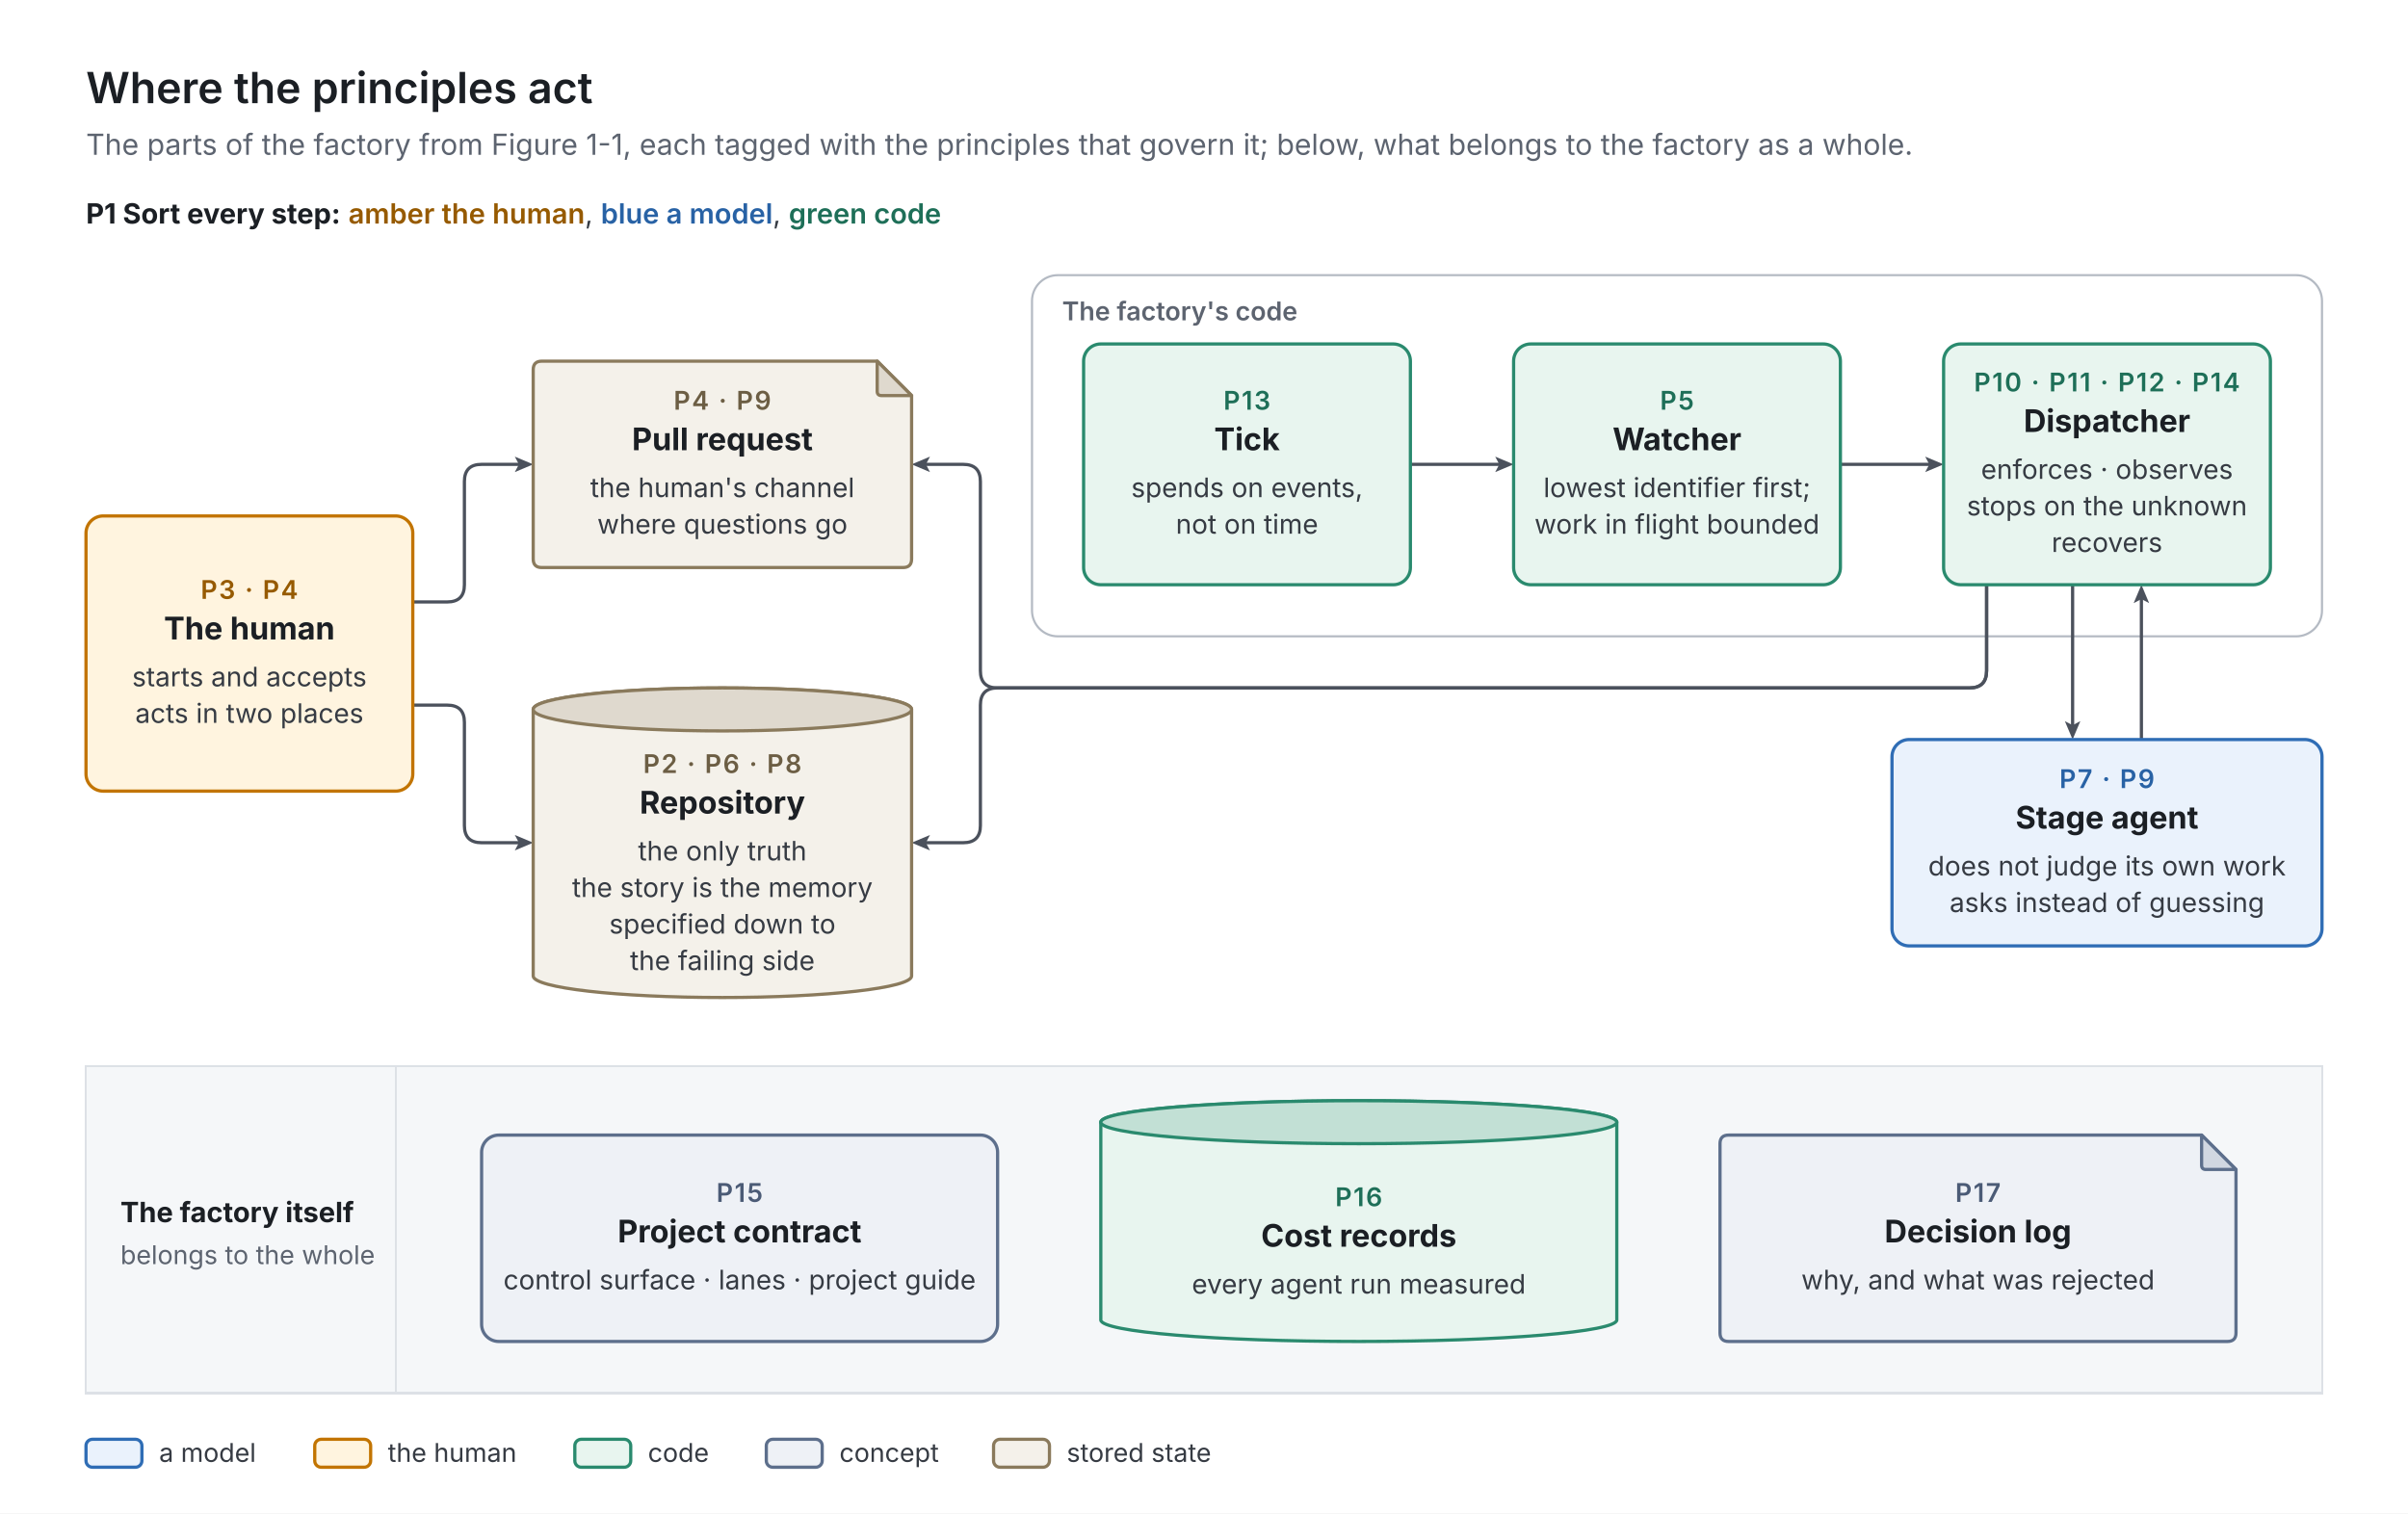
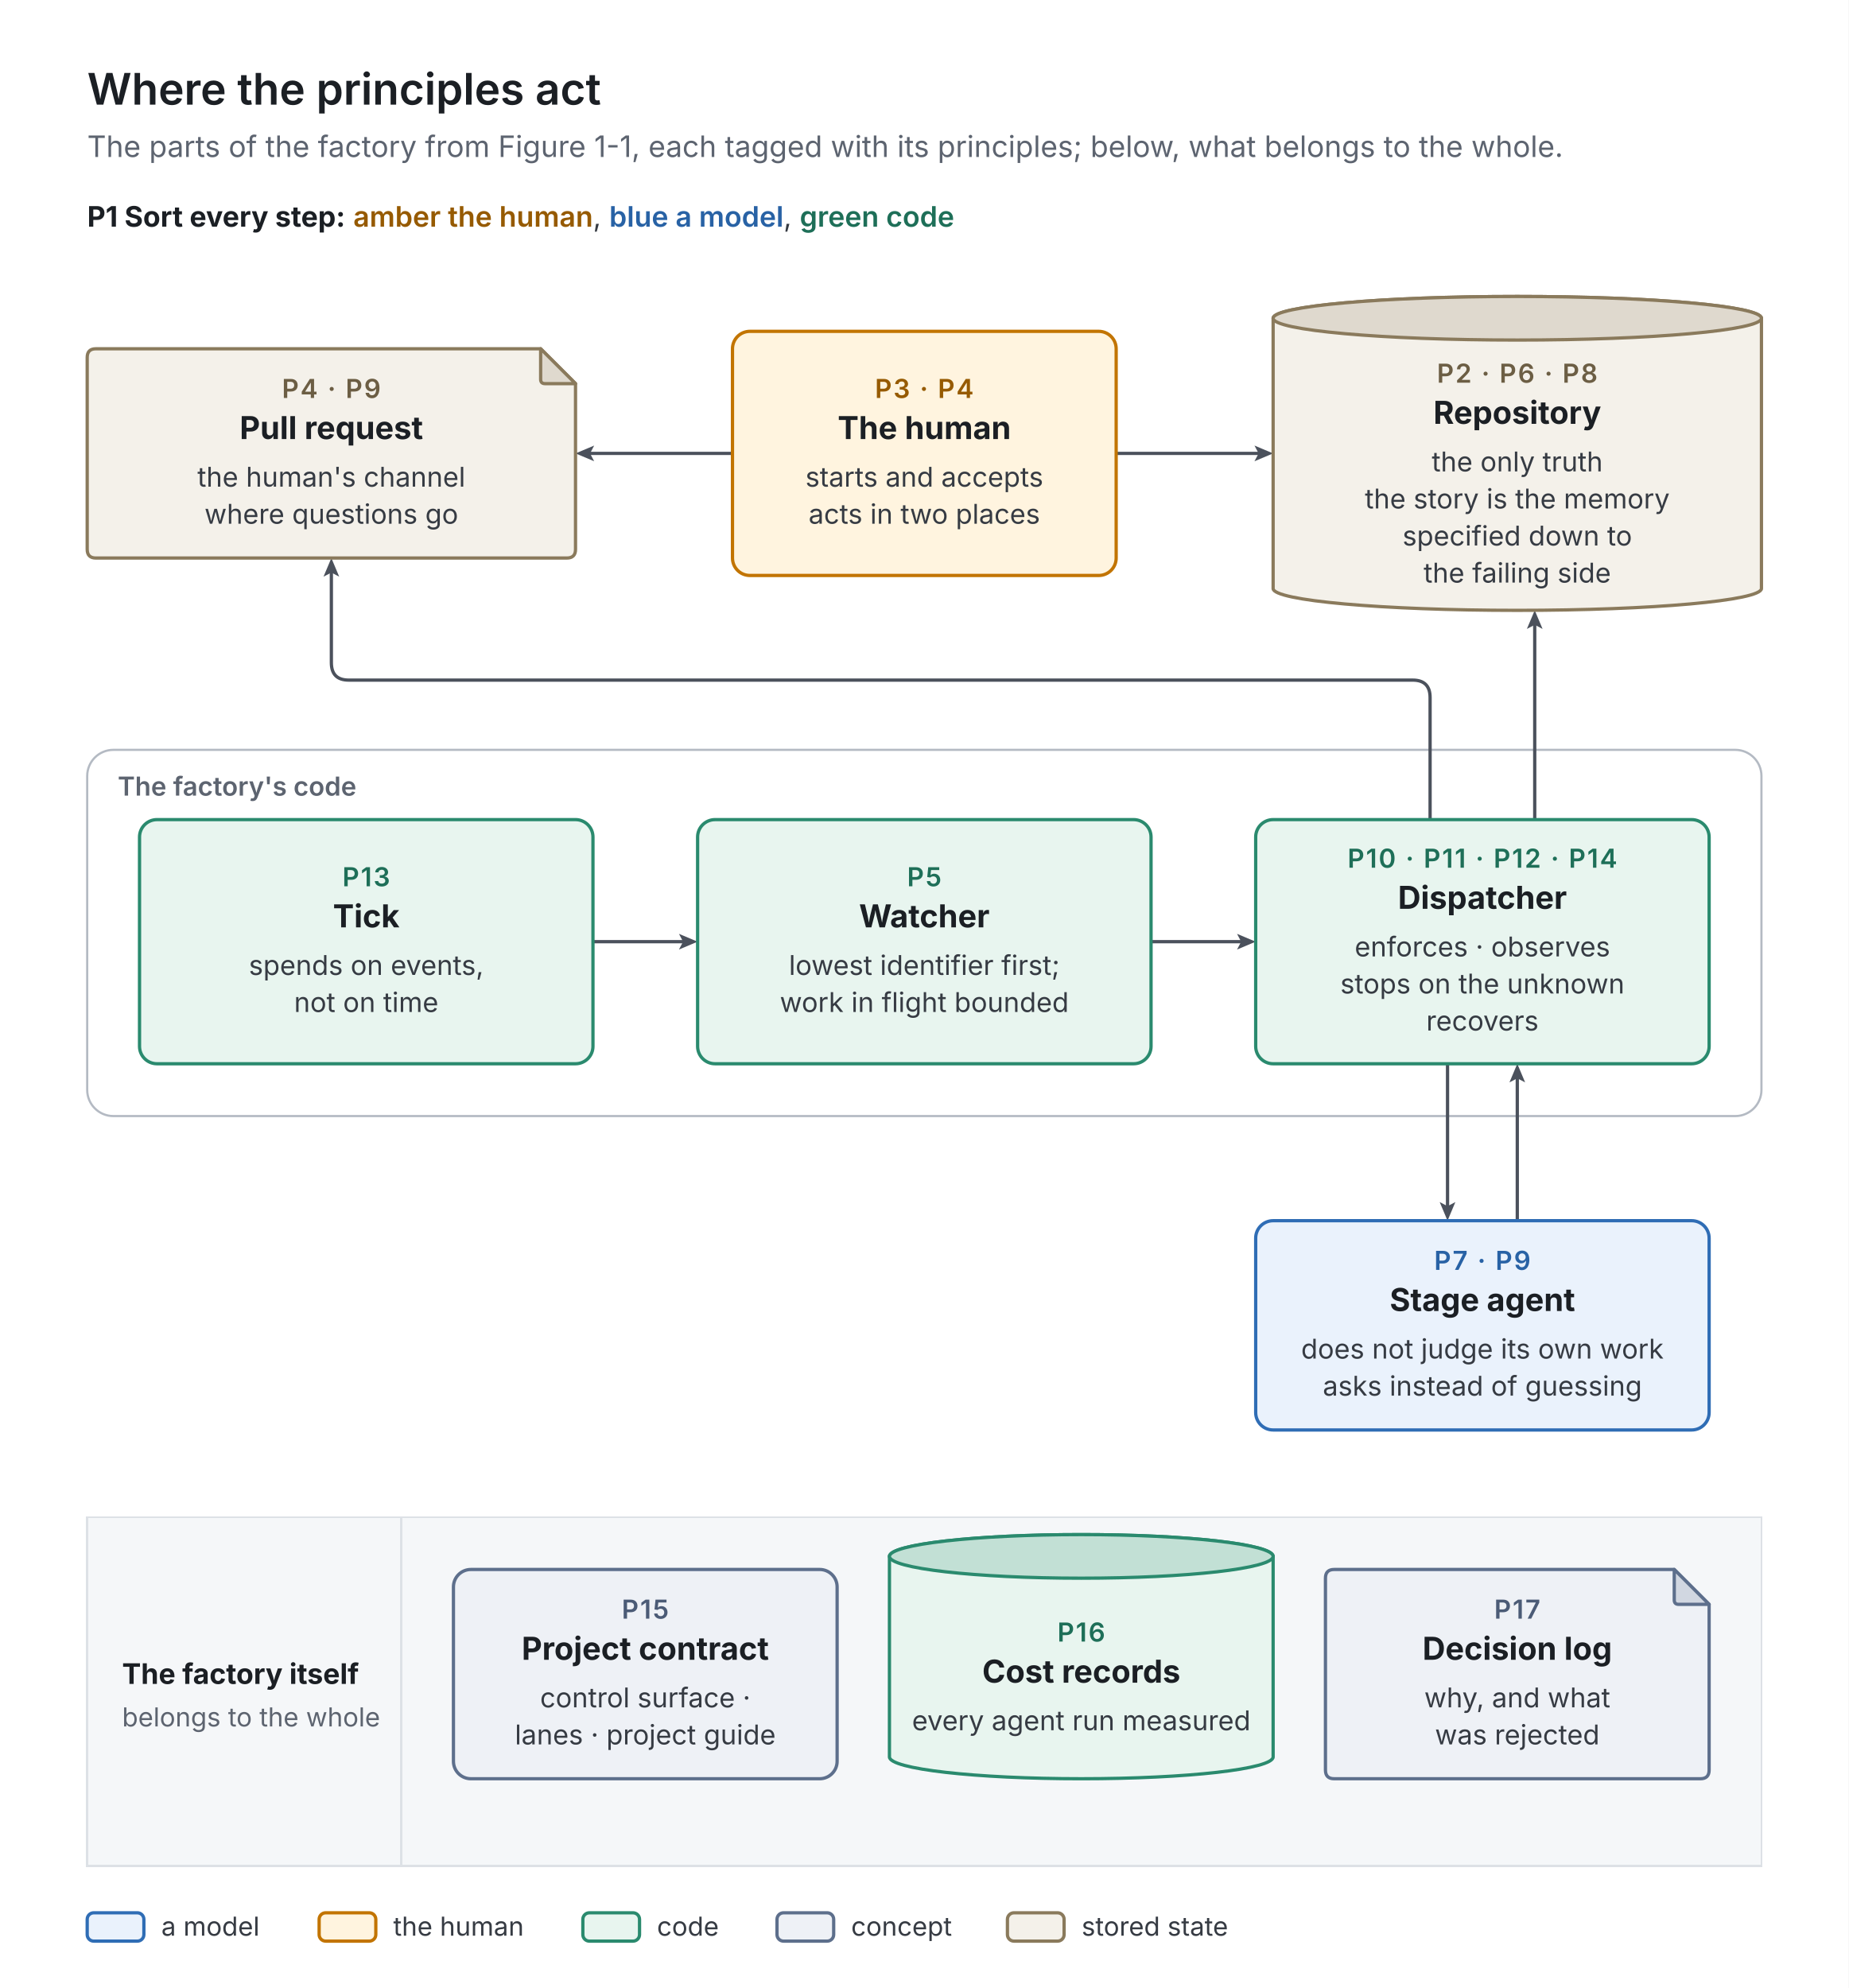
- <svg xmlns="http://www.w3.org/2000/svg" width="1120" height="704" viewBox="0 0 1120 704" role="img" aria-labelledby="title desc">
+ <svg xmlns="http://www.w3.org/2000/svg" width="848" height="912" viewBox="0 0 848 912" role="img" aria-labelledby="title desc">
  <style>
text.tag { font-size: 12px; letter-spacing: 0.06em; }
.b { font-weight: 600; }
text { font-family: "Inter", "Segoe UI", "Helvetica Neue", Helvetica, Arial, sans-serif; }
.code { font-family: ui-monospace, "SF Mono", "Cascadia Mono", Menlo, Consolas, "Liberation Mono", monospace; font-size: 0.92em; }
.ttl { font-size: 20px; font-weight: 600; }
.sub { font-size: 13.5px; font-weight: 400; }
.tag { font-size: 10.5px; font-weight: 600; letter-spacing: 0.09em; }
.nt { font-size: 14.5px; font-weight: 700; }
.nb { font-size: 12.5px; font-weight: 400; }
.lb { font-size: 12px; font-weight: 400; }
.lane-h { font-size: 13px; font-weight: 700; }
.lane-n { font-size: 12px; font-weight: 400; }
.col-h { font-size: 12.5px; font-weight: 700; }
.grp-c { font-size: 12px; font-weight: 600; }
.tx { font-size: 13px; font-weight: 400; }
.tx-bold { font-size: 13px; font-weight: 700; }
.tx-mono { font-size: 12px; font-weight: 400; font-family: ui-monospace, "SF Mono", "Cascadia Mono", Menlo, Consolas, "Liberation Mono", monospace; }
.tx-note { font-size: 12px; font-weight: 400; }
.tx-small { font-size: 11px; font-weight: 400; }
.lg { font-size: 12px; font-weight: 400; }
.sh, .fold { stroke-width: 1.5; stroke-linejoin: round; }
.n-end .sh { stroke-dasharray: 5 3; }
.e { fill: none; stroke-linejoin: round; }
.lb { paint-order: stroke fill; stroke-width: 4px; stroke-linejoin: round; }
.rule, .lane-a, .lane-b { stroke-width: 1; shape-rendering: crispEdges; }
.rule, .col-u { fill: none; } .col-r { stroke-dasharray: 2 3; }
.col-u { stroke-width: 1; shape-rendering: crispEdges; }
.grp { stroke-width: 1; } .grp-d { stroke-dasharray: 5 4; }
.e-flow { stroke-width: 1.5; }
.bg { fill: #ffffff; }
.ttl, .nt, .lane-h, .col-h, .tx-bold { fill: #1b1f24; }
.sub, .lane-n, .grp-c, .tx-note, .tx-small { fill: #5d6470; }
.nb, .tx, .tx-mono, .lg { fill: #363b43; }
.lb { stroke: #ffffff; } .lb.on-lane { stroke: #f5f7f9; }
.lane-a { fill: #f5f7f9; stroke: #dde1e6; }
.lane-b { fill: #ffffff; stroke: #dde1e6; }
.rule { stroke: #dde1e6; }
.grp { fill: #ffffff; stroke: #b4bac3; } .col-u { stroke: #b4bac3; }
.n-agent .sh { fill: #eaf2fc; stroke: #2f6db5; }
.n-agent .fold { fill: #c5d7ee; stroke: #2f6db5; }
.n-agent .tag, .k-agent { fill: #2862a5; }
.g-agent { stroke: #2f6db5; }
.n-human .sh { fill: #fff4df; stroke: #c27400; }
.n-human .fold { fill: #f3dab2; stroke: #c27400; }
.n-human .tag, .k-human { fill: #965a00; }
.g-human { stroke: #c27400; }
.n-code .sh { fill: #e8f5ef; stroke: #2a8a6e; }
.n-code .fold { fill: #c2e0d5; stroke: #2a8a6e; }
.n-code .tag, .k-code { fill: #1e6f58; }
.g-code { stroke: #2a8a6e; }
.n-concept .sh { fill: #eef1f6; stroke: #5d6f8c; }
.n-concept .fold { fill: #d1d7e1; stroke: #5d6f8c; }
.n-concept .tag, .k-concept { fill: #4b5b76; }
.g-concept { stroke: #5d6f8c; }
.n-store .sh { fill: #f4f1ea; stroke: #8a7a5c; }
.n-store .fold { fill: #dfd9ce; stroke: #8a7a5c; }
.n-store .tag, .k-store { fill: #6c5e44; }
.g-store { stroke: #8a7a5c; }
.e-flow { stroke: #4b515c; } .ah-flow { fill: #4b515c; }
.lb-flow { fill: #2b3038; }
@media (prefers-color-scheme: dark) {
  .bg { fill: #0f141a; }
  .ttl, .nt, .lane-h, .col-h, .tx-bold { fill: #e6edf3; }
  .sub, .lane-n, .grp-c, .tx-note, .tx-small { fill: #9da7b3; }
  .nb, .tx, .tx-mono, .lg { fill: #c9d1d9; }
  .lb { stroke: #0f141a; } .lb.on-lane { stroke: #151b22; }
  .lane-a { fill: #151b22; stroke: #2a313b; }
  .lane-b { fill: #0f141a; stroke: #2a313b; }
  .rule { stroke: #2a313b; }
  .grp { fill: #0f141a; stroke: #3d4651; } .col-u { stroke: #3d4651; }
  .n-agent .sh { fill: #13263d; stroke: #5b9be6; }
  .n-agent .fold { fill: #213d5f; stroke: #5b9be6; }
  .n-agent .tag, .k-agent { fill: #8dbdf4; }
  .g-agent { stroke: #5b9be6; }
  .n-human .sh { fill: #33260f; stroke: #e0a33a; }
  .n-human .fold { fill: #563f18; stroke: #e0a33a; }
  .n-human .tag, .k-human { fill: #f2bd63; }
  .g-human { stroke: #e0a33a; }
  .n-code .sh { fill: #0f2e26; stroke: #3fb68f; }
  .n-code .fold { fill: #19493b; stroke: #3fb68f; }
  .n-code .tag, .k-code { fill: #72d3b0; }
  .g-code { stroke: #3fb68f; }
  .n-concept .sh { fill: #1b2331; stroke: #8a9bb8; }
  .n-concept .fold { fill: #313b4c; stroke: #8a9bb8; }
  .n-concept .tag, .k-concept { fill: #afbdd5; }
  .g-concept { stroke: #8a9bb8; }
  .n-store .sh { fill: #27241d; stroke: #b0a17f; }
  .n-store .fold { fill: #423d31; stroke: #b0a17f; }
  .n-store .tag, .k-store { fill: #cdbf9d; }
  .g-store { stroke: #b0a17f; }
  .e-flow { stroke: #bcc4ce; } .ah-flow { fill: #bcc4ce; }
  .lb-flow { fill: #dfe6ee; }
}
</style>
  <defs>
    <marker id="ah-flow" viewBox="0 0 10 10" refX="6.67" refY="5" markerWidth="9" markerHeight="9" markerUnits="userSpaceOnUse" orient="auto-start-reverse">
      <path class="ah-flow" d="M0.5 1 L10 5 L0.5 9 L2.6 5 Z" />
    </marker>
  </defs>
-   <rect class="bg" width="1120" height="704" />
+   <rect class="bg" width="848" height="912" />
  <text class="ttl" x="40" y="48" text-anchor="start">Where the principles act</text>
-   <text class="sub" x="40" y="72" text-anchor="start">The parts of the factory from Figure 1-1, each tagged with the principles that govern it; below, what belongs to the factory as a whole.</text>
-   <rect class="lane-a" x="40" y="496" width="1040" height="152" rx="0" />
-   <path class="rule" d="M 184 496 V 648" />
-   <text class="lane-h" x="56" y="568.5" text-anchor="start">The factory itself</text>
-   <text class="lane-n" x="56" y="588" text-anchor="start">belongs to the whole</text>
-   <rect class="grp" x="480" y="128" width="600" height="168" rx="12" />
-   <text class="grp-c" x="494" y="149" text-anchor="start">The factory's code</text>
-   <path class="e e-flow" d="M 192 280 L 208 280 Q 216 280 216 272 L 216 224 Q 216 216 224 216 L 245 216" marker-end="url(#ah-flow)" />
-   <path class="e e-flow" d="M 192 328 L 208 328 Q 216 328 216 336 L 216 384 Q 216 392 224 392 L 245 392" marker-end="url(#ah-flow)" />
-   <path class="e e-flow" d="M 656 216 L 701 216" marker-end="url(#ah-flow)" />
-   <path class="e e-flow" d="M 856 216 L 901 216" marker-end="url(#ah-flow)" />
-   <path class="e e-flow" d="M 964 272 L 964 341" marker-end="url(#ah-flow)" />
-   <path class="e e-flow" d="M 996 344 L 996 275" marker-end="url(#ah-flow)" />
-   <path class="e e-flow" d="M 924 272 L 924 312 Q 924 320 916 320 L 464 320 Q 456 320 456 312 L 456 224 Q 456 216 448 216 L 427 216" marker-end="url(#ah-flow)" />
-   <path class="e e-flow" d="M 924 272 L 924 312 Q 924 320 916 320 L 464 320 Q 456 320 456 328 L 456 384 Q 456 392 448 392 L 427 392" marker-end="url(#ah-flow)" />
+   <text class="sub" x="40" y="72" text-anchor="start">The parts of the factory from Figure 1-1, each tagged with its principles; below, what belongs to the whole.</text>
+   <rect class="lane-a" x="40" y="696" width="768" height="160" rx="0" />
+   <path class="rule" d="M 184 696 V 856" />
+   <text class="lane-h" x="56" y="772.5" text-anchor="start">The factory itself</text>
+   <text class="lane-n" x="56" y="792" text-anchor="start">belongs to the whole</text>
+   <rect class="grp" x="40" y="344" width="768" height="168" rx="12" />
+   <text class="grp-c" x="54" y="365" text-anchor="start">The factory's code</text>
+   <path class="e e-flow" d="M 336 208 L 267 208" marker-end="url(#ah-flow)" />
+   <path class="e e-flow" d="M 512 208 L 581 208" marker-end="url(#ah-flow)" />
+   <path class="e e-flow" d="M 272 432 L 317 432" marker-end="url(#ah-flow)" />
+   <path class="e e-flow" d="M 528 432 L 573 432" marker-end="url(#ah-flow)" />
+   <path class="e e-flow" d="M 664 488 L 664 557" marker-end="url(#ah-flow)" />
+   <path class="e e-flow" d="M 696 560 L 696 491" marker-end="url(#ah-flow)" />
+   <path class="e e-flow" d="M 704 376 L 704 282.97" marker-end="url(#ah-flow)" />
+   <path class="e e-flow" d="M 656 376 L 656 320 Q 656 312 648 312 L 160 312 Q 152 312 152 304 L 152 259" marker-end="url(#ah-flow)" />
+   <g class="n-store">
+     <path class="sh" d="M 44 160 H 248 L 264 176 V 252 Q 264 256 260 256 H 44 Q 40 256 40 252 V 164 Q 40 160 44 160 Z" />
+     <path class="fold" d="M 248 160 V 174 Q 248 176 250 176 H 264 Z" />
+     <text class="tag" x="152" y="182.57" text-anchor="middle">P4 · P9</text>
+     <text class="nt" x="152" y="201.43" text-anchor="middle">Pull request</text>
+     <text class="nb" x="152" y="223.25" text-anchor="middle">the human's channel</text>
+     <text class="nb" x="152" y="240.25" text-anchor="middle">where questions go</text>
+   </g>
  <g class="n-human">
-     <rect class="sh" x="40" y="240" width="152" height="128" rx="8" />
-     <text class="tag" x="116" y="278.57" text-anchor="middle">P3 · P4</text>
-     <text class="nt" x="116" y="297.43" text-anchor="middle">The human</text>
-     <text class="nb" x="116" y="319.25" text-anchor="middle">starts and accepts</text>
-     <text class="nb" x="116" y="336.25" text-anchor="middle">acts in two places</text>
+     <rect class="sh" x="336" y="152" width="176" height="112" rx="8" />
+     <text class="tag" x="424" y="182.57" text-anchor="middle">P3 · P4</text>
+     <text class="nt" x="424" y="201.43" text-anchor="middle">The human</text>
+     <text class="nb" x="424" y="223.25" text-anchor="middle">starts and accepts</text>
+     <text class="nb" x="424" y="240.25" text-anchor="middle">acts in two places</text>
  </g>
  <g class="n-store">
-     <path class="sh" d="M 252 168 H 408 L 424 184 V 260 Q 424 264 420 264 H 252 Q 248 264 248 260 V 172 Q 248 168 252 168 Z" />
-     <path class="fold" d="M 408 168 V 182 Q 408 184 410 184 H 424 Z" />
-     <text class="tag" x="336" y="190.57" text-anchor="middle">P4 · P9</text>
-     <text class="nt" x="336" y="209.43" text-anchor="middle">Pull request</text>
-     <text class="nb" x="336" y="231.25" text-anchor="middle">the human's channel</text>
-     <text class="nb" x="336" y="248.25" text-anchor="middle">where questions go</text>
-   </g>
-   <g class="n-store">
-     <path class="sh" d="M 248 330 A 88 10 0 0 1 424 330 V 454 A 88 10 0 0 1 248 454 Z" />
-     <ellipse class="fold" cx="336" cy="330" rx="88" ry="10" />
-     <text class="tag" x="336" y="359.57" text-anchor="middle">P2 · P6 · P8</text>
-     <text class="nt" x="336" y="378.43" text-anchor="middle">Repository</text>
-     <text class="nb" x="336" y="400.25" text-anchor="middle">the only truth</text>
-     <text class="nb" x="336" y="417.25" text-anchor="middle">the story is the memory</text>
-     <text class="nb" x="336" y="434.25" text-anchor="middle">specified down to</text>
-     <text class="nb" x="336" y="451.25" text-anchor="middle">the failing side</text>
-   </g>
-   <g class="n-code">
-     <rect class="sh" x="504" y="160" width="152" height="112" rx="8" />
-     <text class="tag" x="580" y="190.57" text-anchor="middle">P13</text>
-     <text class="nt" x="580" y="209.43" text-anchor="middle">Tick</text>
-     <text class="nb" x="580" y="231.25" text-anchor="middle">spends on events,</text>
-     <text class="nb" x="580" y="248.25" text-anchor="middle">not on time</text>
-   </g>
-   <g class="n-code">
-     <rect class="sh" x="704" y="160" width="152" height="112" rx="8" />
-     <text class="tag" x="780" y="190.57" text-anchor="middle">P5</text>
-     <text class="nt" x="780" y="209.43" text-anchor="middle">Watcher</text>
-     <text class="nb" x="780" y="231.25" text-anchor="middle">lowest identifier first;</text>
-     <text class="nb" x="780" y="248.25" text-anchor="middle">work in flight bounded</text>
-   </g>
-   <g class="n-code">
-     <rect class="sh" x="904" y="160" width="152" height="112" rx="8" />
-     <text class="tag" x="980" y="182.07" text-anchor="middle">P10 · P11 · P12 · P14</text>
-     <text class="nt" x="980" y="200.93" text-anchor="middle">Dispatcher</text>
-     <text class="nb" x="980" y="222.75" text-anchor="middle">enforces · observes</text>
-     <text class="nb" x="980" y="239.75" text-anchor="middle">stops on the unknown</text>
-     <text class="nb" x="980" y="256.75" text-anchor="middle">recovers</text>
+     <path class="sh" d="M 584 146 A 112 10 0 0 1 808 146 V 270 A 112 10 0 0 1 584 270 Z" />
+     <ellipse class="fold" cx="696" cy="146" rx="112" ry="10" />
+     <text class="tag" x="696" y="175.57" text-anchor="middle">P2 · P6 · P8</text>
+     <text class="nt" x="696" y="194.43" text-anchor="middle">Repository</text>
+     <text class="nb" x="696" y="216.25" text-anchor="middle">the only truth</text>
+     <text class="nb" x="696" y="233.25" text-anchor="middle">the story is the memory</text>
+     <text class="nb" x="696" y="250.25" text-anchor="middle">specified down to</text>
+     <text class="nb" x="696" y="267.25" text-anchor="middle">the failing side</text>
+   </g>
+   <g class="n-code">
+     <rect class="sh" x="64" y="376" width="208" height="112" rx="8" />
+     <text class="tag" x="168" y="406.57" text-anchor="middle">P13</text>
+     <text class="nt" x="168" y="425.43" text-anchor="middle">Tick</text>
+     <text class="nb" x="168" y="447.25" text-anchor="middle">spends on events,</text>
+     <text class="nb" x="168" y="464.25" text-anchor="middle">not on time</text>
+   </g>
+   <g class="n-code">
+     <rect class="sh" x="320" y="376" width="208" height="112" rx="8" />
+     <text class="tag" x="424" y="406.57" text-anchor="middle">P5</text>
+     <text class="nt" x="424" y="425.43" text-anchor="middle">Watcher</text>
+     <text class="nb" x="424" y="447.25" text-anchor="middle">lowest identifier first;</text>
+     <text class="nb" x="424" y="464.25" text-anchor="middle">work in flight bounded</text>
+   </g>
+   <g class="n-code">
+     <rect class="sh" x="576" y="376" width="208" height="112" rx="8" />
+     <text class="tag" x="680" y="398.07" text-anchor="middle">P10 · P11 · P12 · P14</text>
+     <text class="nt" x="680" y="416.93" text-anchor="middle">Dispatcher</text>
+     <text class="nb" x="680" y="438.75" text-anchor="middle">enforces · observes</text>
+     <text class="nb" x="680" y="455.75" text-anchor="middle">stops on the unknown</text>
+     <text class="nb" x="680" y="472.75" text-anchor="middle">recovers</text>
  </g>
  <g class="n-agent">
-     <rect class="sh" x="880" y="344" width="200" height="96" rx="8" />
-     <text class="tag" x="980" y="366.57" text-anchor="middle">P7 · P9</text>
-     <text class="nt" x="980" y="385.43" text-anchor="middle">Stage agent</text>
-     <text class="nb" x="980" y="407.25" text-anchor="middle">does not judge its own work</text>
-     <text class="nb" x="980" y="424.25" text-anchor="middle">asks instead of guessing</text>
+     <rect class="sh" x="576" y="560" width="208" height="96" rx="8" />
+     <text class="tag" x="680" y="582.57" text-anchor="middle">P7 · P9</text>
+     <text class="nt" x="680" y="601.43" text-anchor="middle">Stage agent</text>
+     <text class="nb" x="680" y="623.25" text-anchor="middle">does not judge its own work</text>
+     <text class="nb" x="680" y="640.25" text-anchor="middle">asks instead of guessing</text>
  </g>
  <g class="n-concept">
-     <rect class="sh" x="224" y="528" width="240" height="96" rx="8" />
-     <text class="tag" x="344" y="559.07" text-anchor="middle">P15</text>
-     <text class="nt" x="344" y="577.93" text-anchor="middle">Project contract</text>
-     <text class="nb" x="344" y="599.75" text-anchor="middle">control surface · lanes · project guide</text>
-   </g>
-   <g class="n-code">
-     <path class="sh" d="M 512 522 A 120 10 0 0 1 752 522 V 614 A 120 10 0 0 1 512 614 Z" />
-     <ellipse class="fold" cx="632" cy="522" rx="120" ry="10" />
-     <text class="tag" x="632" y="561.07" text-anchor="middle">P16</text>
-     <text class="nt" x="632" y="579.93" text-anchor="middle">Cost records</text>
-     <text class="nb" x="632" y="601.75" text-anchor="middle">every agent run measured</text>
+     <rect class="sh" x="208" y="720" width="176" height="96" rx="8" />
+     <text class="tag" x="296" y="742.57" text-anchor="middle">P15</text>
+     <text class="nt" x="296" y="761.43" text-anchor="middle">Project contract</text>
+     <text class="nb" x="296" y="783.25" text-anchor="middle">control surface ·</text>
+     <text class="nb" x="296" y="800.25" text-anchor="middle">lanes · project guide</text>
+   </g>
+   <g class="n-code">
+     <path class="sh" d="M 408 714 A 88 10 0 0 1 584 714 V 806 A 88 10 0 0 1 408 806 Z" />
+     <ellipse class="fold" cx="496" cy="714" rx="88" ry="10" />
+     <text class="tag" x="496" y="753.07" text-anchor="middle">P16</text>
+     <text class="nt" x="496" y="771.93" text-anchor="middle">Cost records</text>
+     <text class="nb" x="496" y="793.75" text-anchor="middle">every agent run measured</text>
  </g>
  <g class="n-concept">
-     <path class="sh" d="M 804 528 H 1024 L 1040 544 V 620 Q 1040 624 1036 624 H 804 Q 800 624 800 620 V 532 Q 800 528 804 528 Z" />
-     <path class="fold" d="M 1024 528 V 542 Q 1024 544 1026 544 H 1040 Z" />
-     <text class="tag" x="920" y="559.07" text-anchor="middle">P17</text>
-     <text class="nt" x="920" y="577.93" text-anchor="middle">Decision log</text>
-     <text class="nb" x="920" y="599.75" text-anchor="middle">why, and what was rejected</text>
+     <path class="sh" d="M 612 720 H 768 L 784 736 V 812 Q 784 816 780 816 H 612 Q 608 816 608 812 V 724 Q 608 720 612 720 Z" />
+     <path class="fold" d="M 768 720 V 734 Q 768 736 770 736 H 784 Z" />
+     <text class="tag" x="696" y="742.57" text-anchor="middle">P17</text>
+     <text class="nt" x="696" y="761.43" text-anchor="middle">Decision log</text>
+     <text class="nb" x="696" y="783.25" text-anchor="middle">why, and what</text>
+     <text class="nb" x="696" y="800.25" text-anchor="middle">was rejected</text>
  </g>
  <text class="tx" x="40" y="104" text-anchor="start">
    <tspan class="tx-bold">P1 Sort every step:</tspan>
    <tspan class="k-human b">amber the human</tspan>, <tspan class="k-agent b">blue a model</tspan>, <tspan class="k-code b">green code</tspan>
  </text>
  <g class="n-agent">
-     <rect class="sh" x="40" y="669.5" width="26" height="13" rx="3" />
-   </g>
-   <text class="lg" x="74" y="680" text-anchor="start">a model</text>
+     <rect class="sh" x="40" y="877.5" width="26" height="13" rx="3" />
+   </g>
+   <text class="lg" x="74" y="888" text-anchor="start">a model</text>
  <g class="n-human">
-     <rect class="sh" x="146.39" y="669.5" width="26" height="13" rx="3" />
-   </g>
-   <text class="lg" x="180.39" y="680" text-anchor="start">the human</text>
-   <g class="n-code">
-     <rect class="sh" x="267.36" y="669.5" width="26" height="13" rx="3" />
-   </g>
-   <text class="lg" x="301.36" y="680" text-anchor="start">code</text>
+     <rect class="sh" x="146.39" y="877.5" width="26" height="13" rx="3" />
+   </g>
+   <text class="lg" x="180.39" y="888" text-anchor="start">the human</text>
+   <g class="n-code">
+     <rect class="sh" x="267.36" y="877.5" width="26" height="13" rx="3" />
+   </g>
+   <text class="lg" x="301.36" y="888" text-anchor="start">code</text>
  <g class="n-concept">
-     <rect class="sh" x="356.42" y="669.5" width="26" height="13" rx="3" />
-   </g>
-   <text class="lg" x="390.42" y="680" text-anchor="start">concept</text>
+     <rect class="sh" x="356.42" y="877.5" width="26" height="13" rx="3" />
+   </g>
+   <text class="lg" x="390.42" y="888" text-anchor="start">concept</text>
  <g class="n-store">
-     <rect class="sh" x="462.12" y="669.5" width="26" height="13" rx="3" />
-   </g>
-   <text class="lg" x="496.12" y="680" text-anchor="start">stored state</text>
+     <rect class="sh" x="462.12" y="877.5" width="26" height="13" rx="3" />
+   </g>
+   <text class="lg" x="496.12" y="888" text-anchor="start">stored state</text>
</svg>
